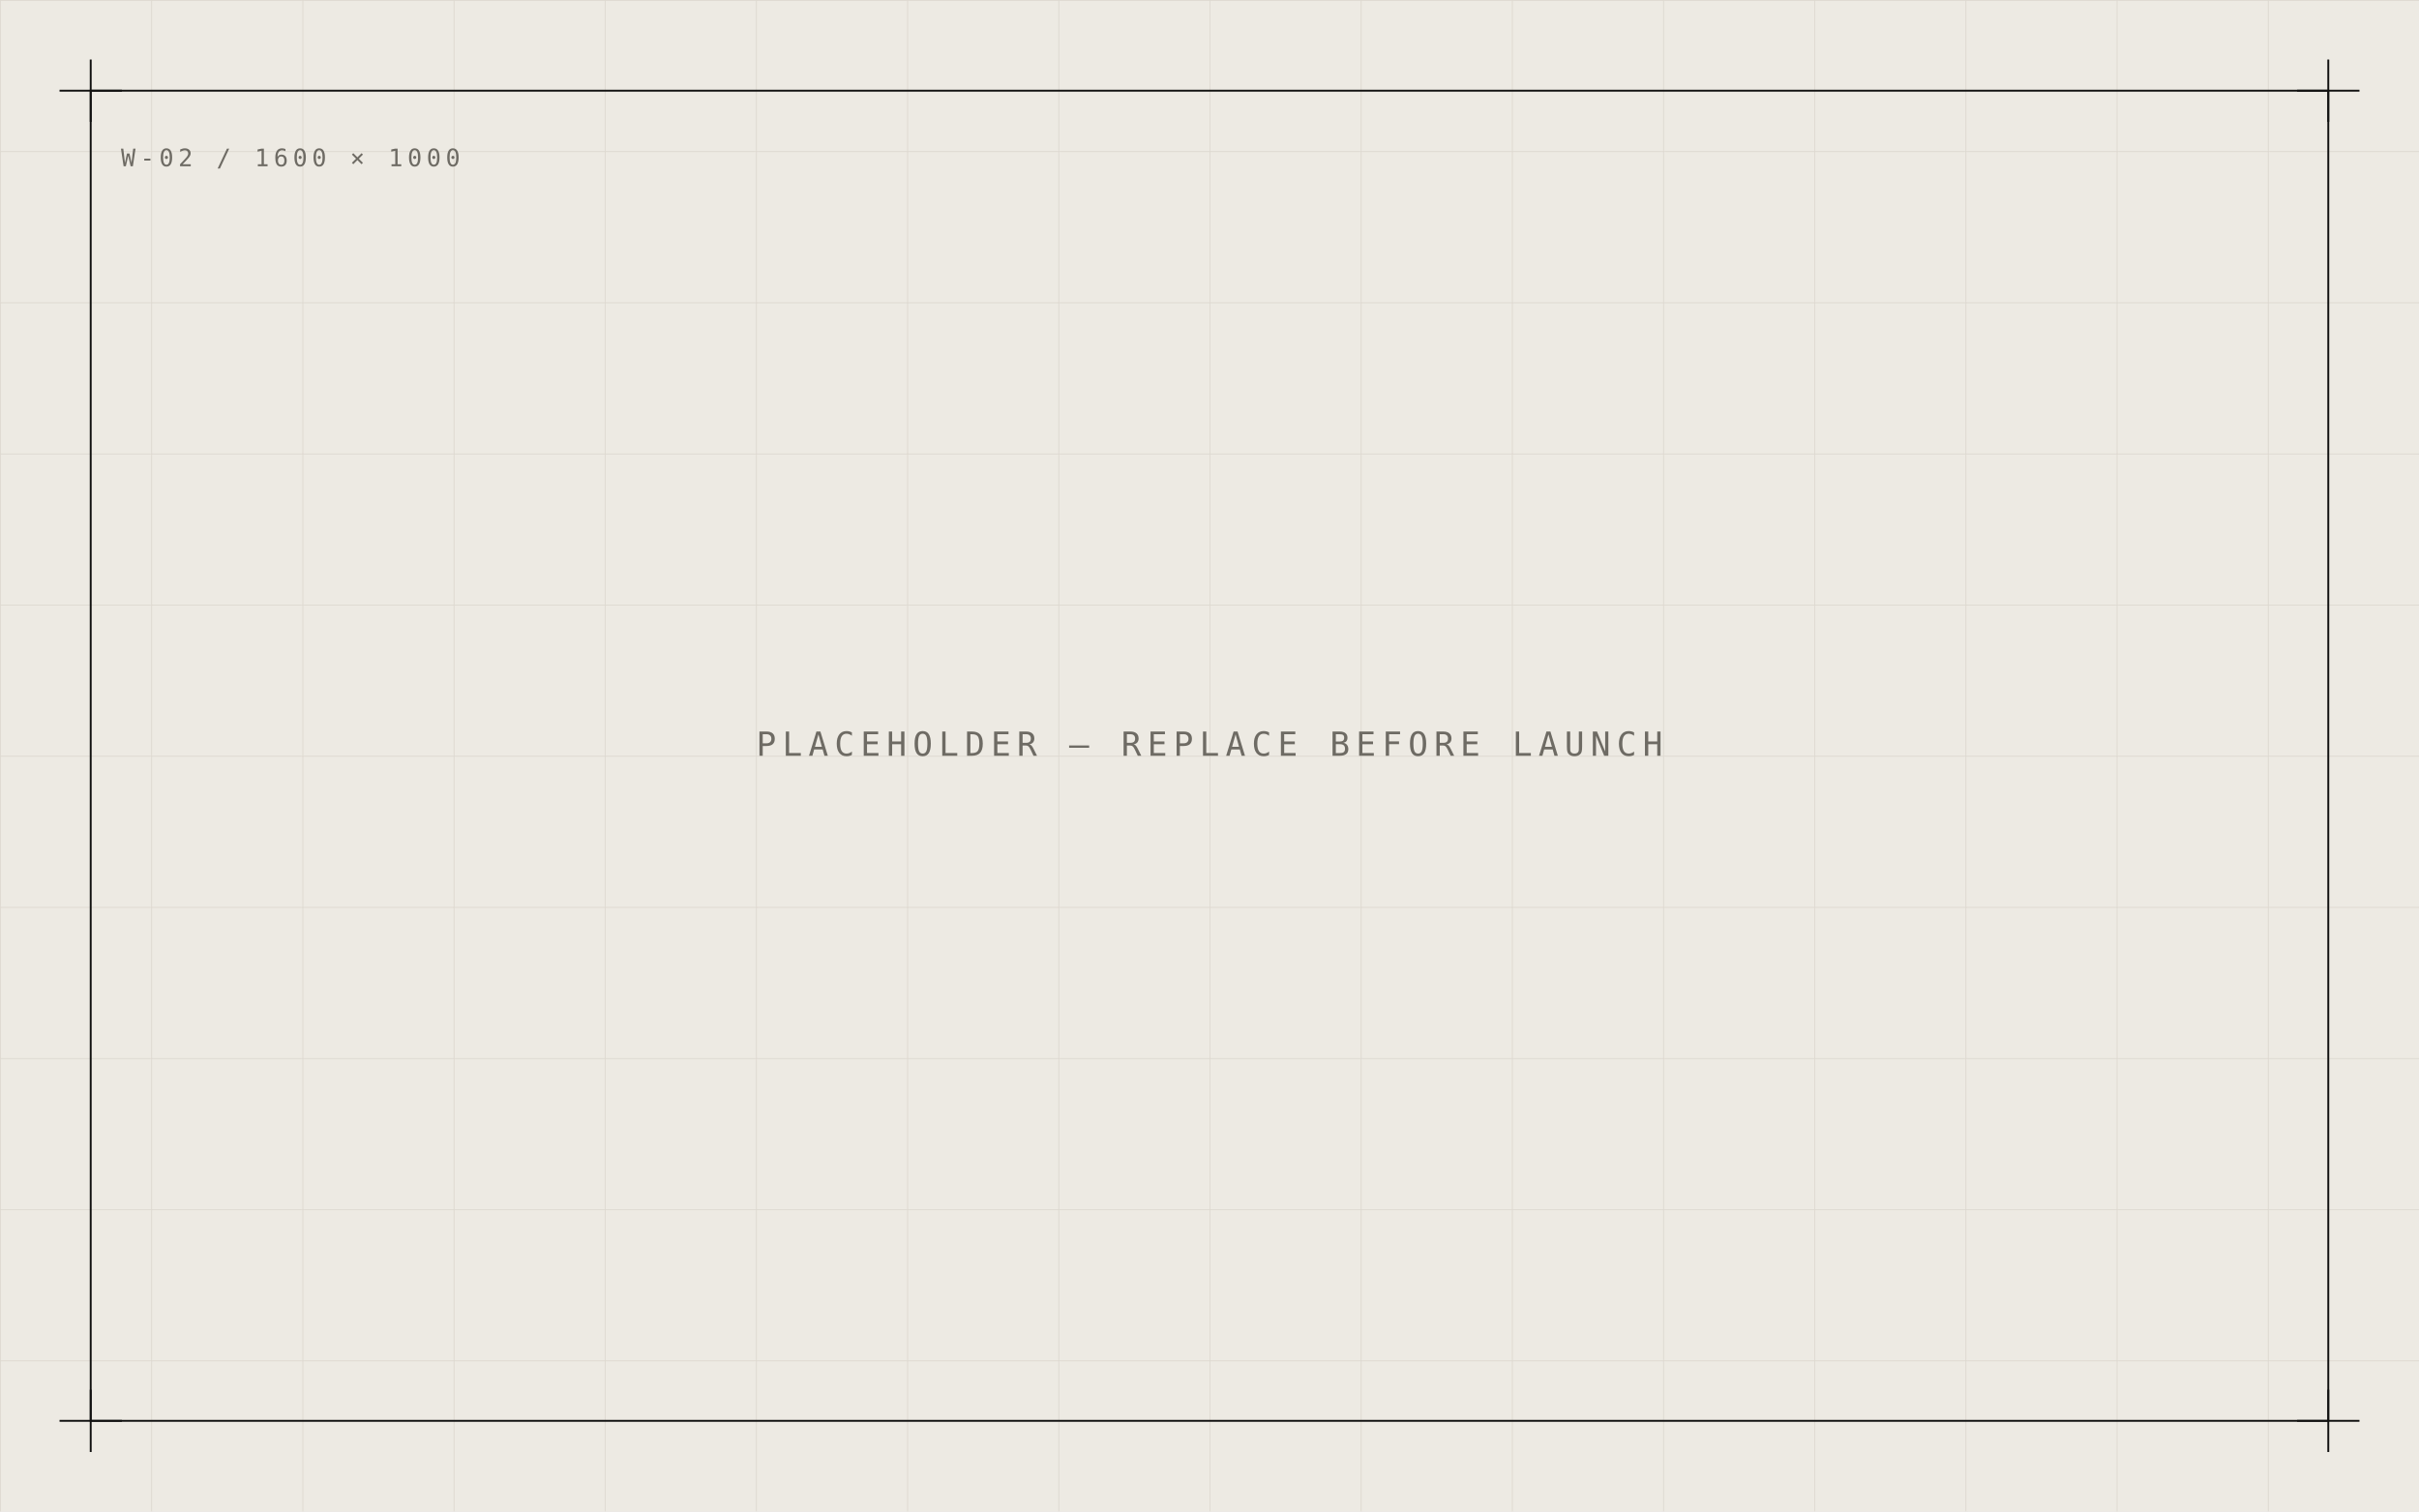
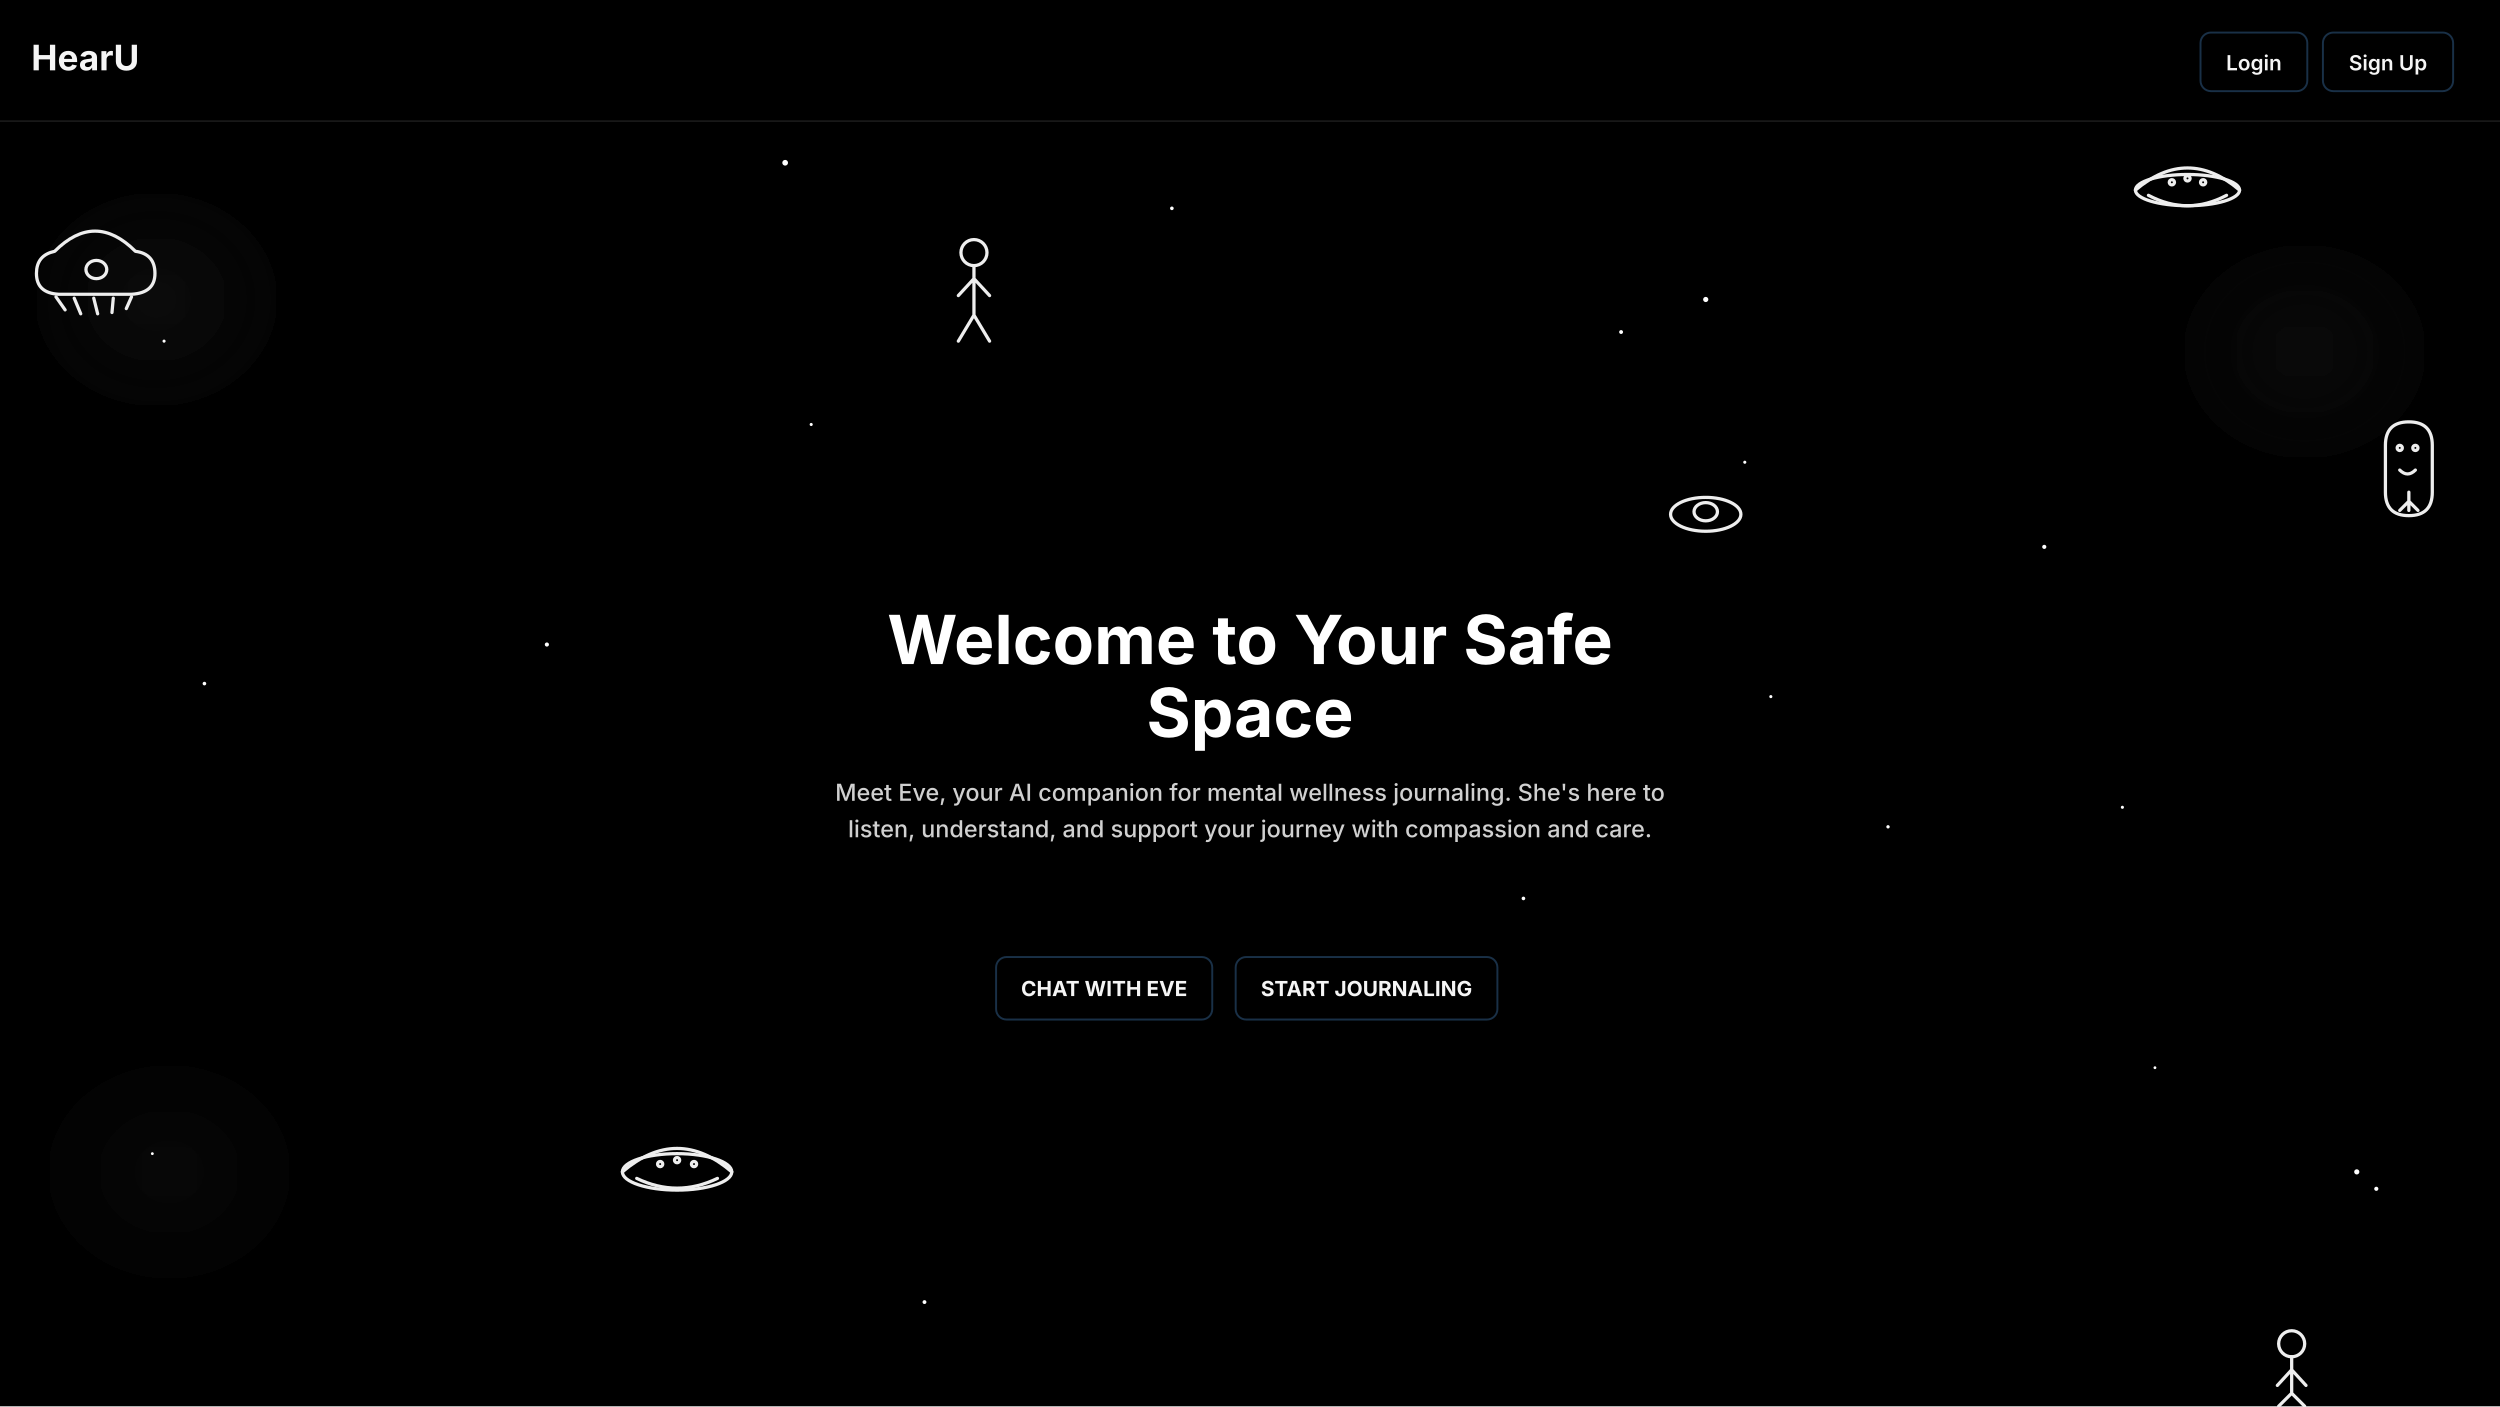
- <svg xmlns="http://www.w3.org/2000/svg" viewBox="0 0 1600 1000" width="1600" height="1000">
-   <rect width="1600" height="1000" fill="#EDEAE3" />
+ <svg xmlns="http://www.w3.org/2000/svg" width="1920" height="1080" viewBox="0 0 1920 1080">
  <defs>
-     <pattern id="grid" width="100" height="100" patternUnits="userSpaceOnUse">
-       <path d="M100 0H0V100" fill="none" stroke="#DCD8CF" stroke-width="1" />
-     </pattern>
+     <radialGradient id="glow" cx="50%" cy="50%" r="50%">
+       <stop offset="0%" stop-color="#303030" stop-opacity=".55" />
+       <stop offset="100%" stop-color="#000" stop-opacity="0" />
+     </radialGradient>
+     <filter id="soft">
+       <feGaussianBlur stdDeviation="28" />
+     </filter>
  </defs>
-   <rect width="1600" height="1000" fill="url(#grid)" />
-   <g stroke="#111110" stroke-width="1.25" stroke-linecap="square" fill="none">
-     <path d="M40 60H80M60 40V80" />
-     <path d="M1520 60H1560M1540 40V80" />
-     <path d="M40 940H80M60 920V960" />
-     <path d="M1520 940H1560M1540 920V960" />
-     <rect x="60" y="60" width="1480" height="880" />
+   <rect width="1920" height="1080" fill="#000" />
+   <ellipse cx="120" cy="230" rx="170" ry="150" fill="url(#glow)" opacity=".55" filter="url(#soft)" />
+   <ellipse cx="1770" cy="270" rx="170" ry="150" fill="url(#glow)" opacity=".45" filter="url(#soft)" />
+   <ellipse cx="130" cy="900" rx="170" ry="150" fill="url(#glow)" opacity=".35" filter="url(#soft)" />
+   <text x="24" y="54" fill="#f5f5f5" font-family="Inter,Arial,sans-serif" font-size="27" font-weight="700">HearU</text>
+   <line x1="0" y1="93" x2="1920" y2="93" stroke="#202020" stroke-width="1" />
+   <rect x="1690" y="25" width="82" height="45" rx="8" fill="#000" stroke="#193047" stroke-width="1.5" />
+   <text x="1731" y="54" text-anchor="middle" fill="#f5f5f5" font-family="Inter,Arial,sans-serif" font-size="16" font-weight="600">Login</text>
+   <rect x="1784" y="25" width="100" height="45" rx="8" fill="#000" stroke="#193047" stroke-width="1.5" />
+   <text x="1834" y="54" text-anchor="middle" fill="#f5f5f5" font-family="Inter,Arial,sans-serif" font-size="16" font-weight="600">Sign Up</text>
+   <g fill="#fff">
+     <circle cx="603" cy="125" r="2.2" />
+     <circle cx="900" cy="160" r="1.4" />
+     <circle cx="1245" cy="255" r="1.5" />
+     <circle cx="1310" cy="230" r="2" />
+     <circle cx="1570" cy="420" r="1.6" />
+     <circle cx="1630" cy="620" r="1.2" />
+     <circle cx="1170" cy="690" r="1.4" />
+     <circle cx="710" cy="1000" r="1.5" />
+     <circle cx="840" cy="745" r="1.2" />
+     <circle cx="420" cy="495" r="1.6" />
+     <circle cx="1340" cy="355" r="1.2" />
+     <circle cx="157" cy="525" r="1.4" />
+     <circle cx="1810" cy="900" r="2" />
+     <circle cx="1825" cy="913" r="1.6" />
  </g>
-   <text x="800" y="500" text-anchor="middle" font-family="ui-monospace, SFMono-Regular, Menlo, monospace" font-size="22" letter-spacing="4" fill="#6E6B64">PLACEHOLDER — REPLACE BEFORE LAUNCH</text>
-   <text x="80" y="110" font-family="ui-monospace, SFMono-Regular, Menlo, monospace" font-size="16" letter-spacing="3" fill="#6E6B64">W-02 / 1600 × 1000</text>
+   <g stroke="#eee" stroke-width="2.5" fill="none" stroke-linecap="round" stroke-linejoin="round">
+     <ellipse cx="1680" cy="146" rx="40" ry="12" />
+     <path d="M1640 146 Q1680 112 1720 146 M1650 150 Q1680 166 1710 150" />
+     <circle cx="1668" cy="140" r="2" />
+     <circle cx="1680" cy="137" r="2" />
+     <circle cx="1692" cy="140" r="2" />
+     <ellipse cx="1310" cy="395" rx="27" ry="13" />
+     <ellipse cx="1310" cy="393" rx="9" ry="7" />
+     <ellipse cx="520" cy="900" rx="42" ry="14" />
+     <path d="M478 900 Q520 864 562 900 M489 905 Q520 920 551 905" />
+     <circle cx="507" cy="894" r="2" />
+     <circle cx="520" cy="891" r="2" />
+     <circle cx="533" cy="894" r="2" />
+     <path d="M42 193 Q73 162 104 193 Q119 195 119 210 Q119 225 101 226 H45 Q28 225 28 210 Q28 196 42 193Z" />
+     <ellipse cx="74" cy="207" rx="8" ry="7" />
+     <path d="M43 228 l7 10 M57 229 l5 12 M72 229 l3 12 M87 229 l-1 11 M101 228 l-4 9" />
+     <circle cx="748" cy="194" r="10" />
+     <path d="M748 204 v38 M748 214 l-12 13 M748 214 l12 13 M748 242 l-12 20 M748 242 l12 20" />
+     <path d="M1832 342 q0-18 18-18 q18 0 18 18 v36 q0 18-18 18 q-18 0-18-18z" />
+     <circle cx="1843" cy="344" r="2" />
+     <circle cx="1855" cy="344" r="2" />
+     <path d="M1843 361 q6 6 12 0 M1850 378 v14 M1843 392 l7-7 l7 7" />
+     <circle cx="1760" cy="1032" r="10" />
+     <path d="M1760 1042 v28 M1760 1052 l-11 12 M1760 1052 l11 12 M1760 1070 l-10 10 M1760 1070 l10 10" />
+   </g>
+   <text x="960" y="510" text-anchor="middle" fill="#fff" font-family="Inter,Arial,sans-serif" font-size="52" font-weight="750">
+   Welcome to Your Safe
+ </text>
+   <text x="960" y="566" text-anchor="middle" fill="#fff" font-family="Inter,Arial,sans-serif" font-size="52" font-weight="750">
+   Space
+ </text>
+   <text x="960" y="615" text-anchor="middle" fill="#d0d0d0" font-family="Inter,Arial,sans-serif" font-size="18" font-weight="450">
+   Meet Eve, your AI companion for mental wellness journaling. She's here to
+ </text>
+   <text x="960" y="643" text-anchor="middle" fill="#d0d0d0" font-family="Inter,Arial,sans-serif" font-size="18" font-weight="450">
+   listen, understand, and support your journey with compassion and care.
+ </text>
+   <rect x="765" y="735" width="166" height="48" rx="8" fill="#000" stroke="#193047" stroke-width="1.5" />
+   <text x="848" y="765" text-anchor="middle" fill="#f5f5f5" font-family="Inter,Arial,sans-serif" font-size="16" font-weight="650">CHAT WITH EVE</text>
+   <rect x="949" y="735" width="201" height="48" rx="8" fill="#000" stroke="#193047" stroke-width="1.5" />
+   <text x="1049.5" y="765" text-anchor="middle" fill="#f5f5f5" font-family="Inter,Arial,sans-serif" font-size="16" font-weight="650">START JOURNALING</text>
+   <g fill="#fff">
+     <circle cx="126" cy="262" r="1.2" />
+     <circle cx="623" cy="326" r="1.2" />
+     <circle cx="1360" cy="535" r="1.2" />
+     <circle cx="1450" cy="635" r="1.3" />
+     <circle cx="117" cy="886" r="1.1" />
+     <circle cx="1655" cy="820" r="1.1" />
+   </g>
</svg>
